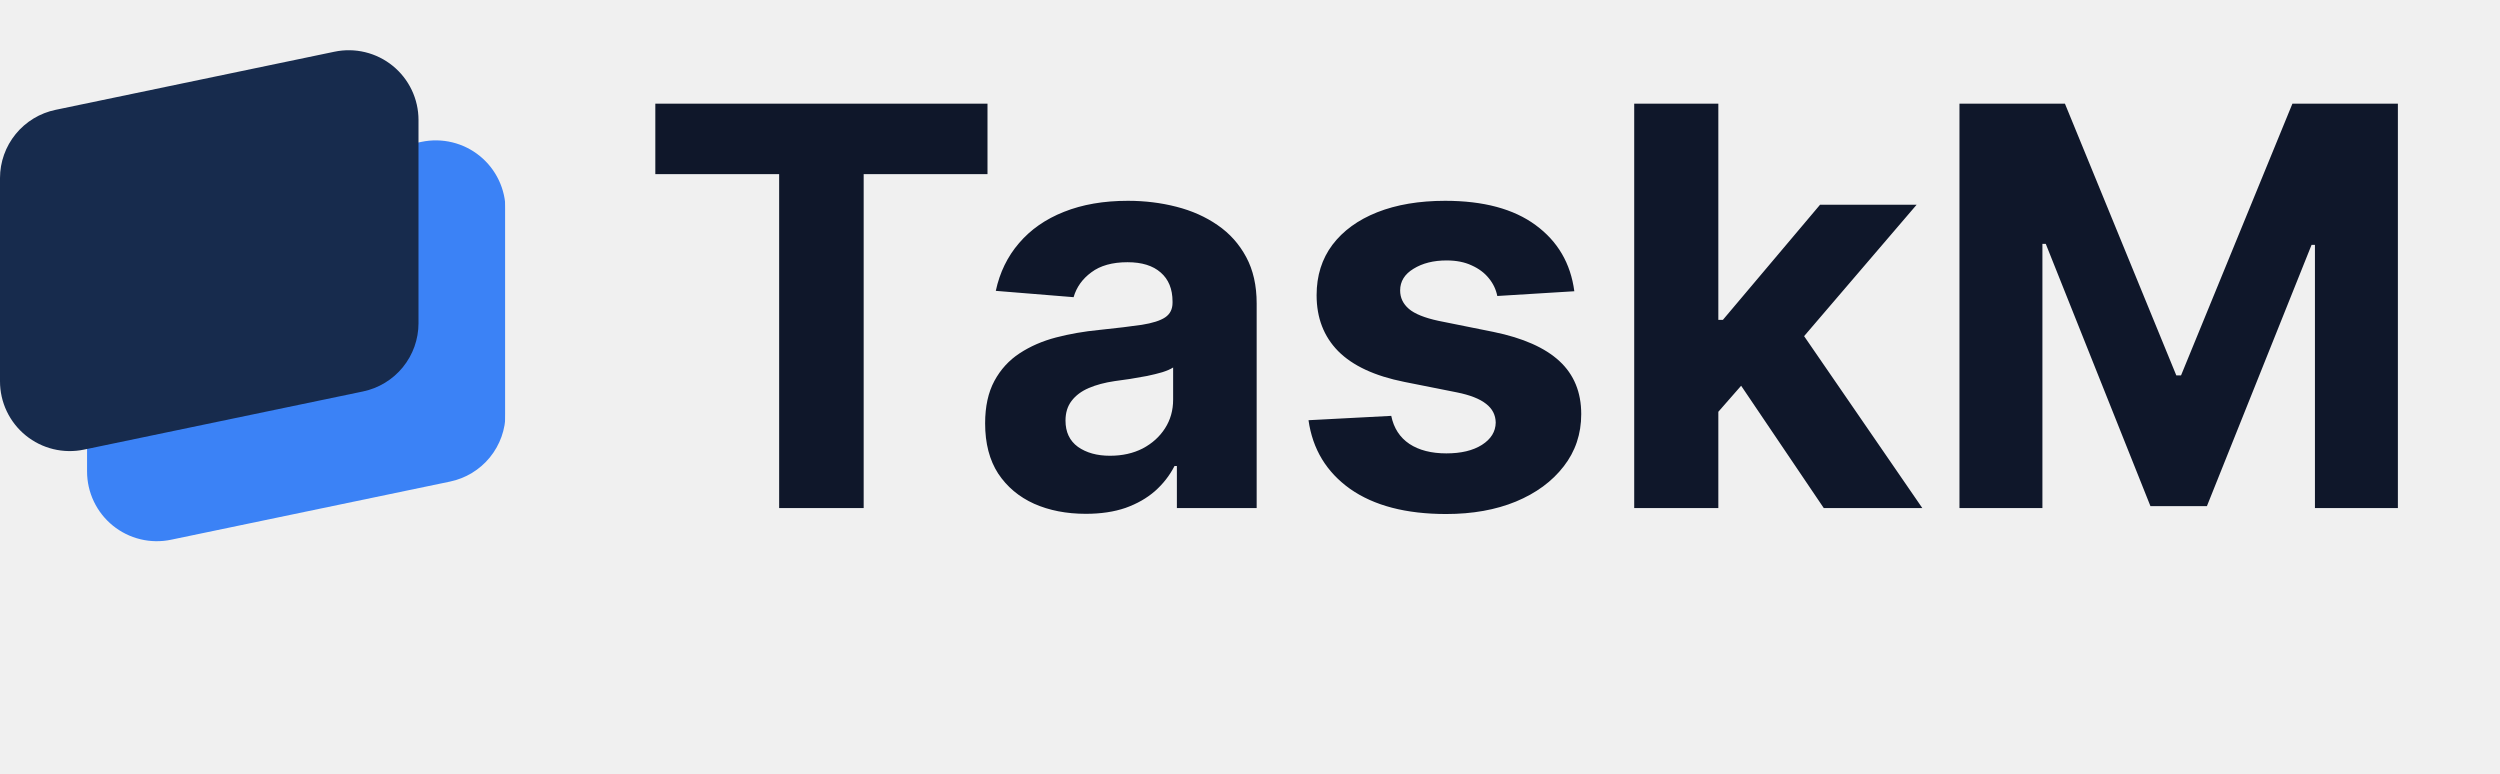
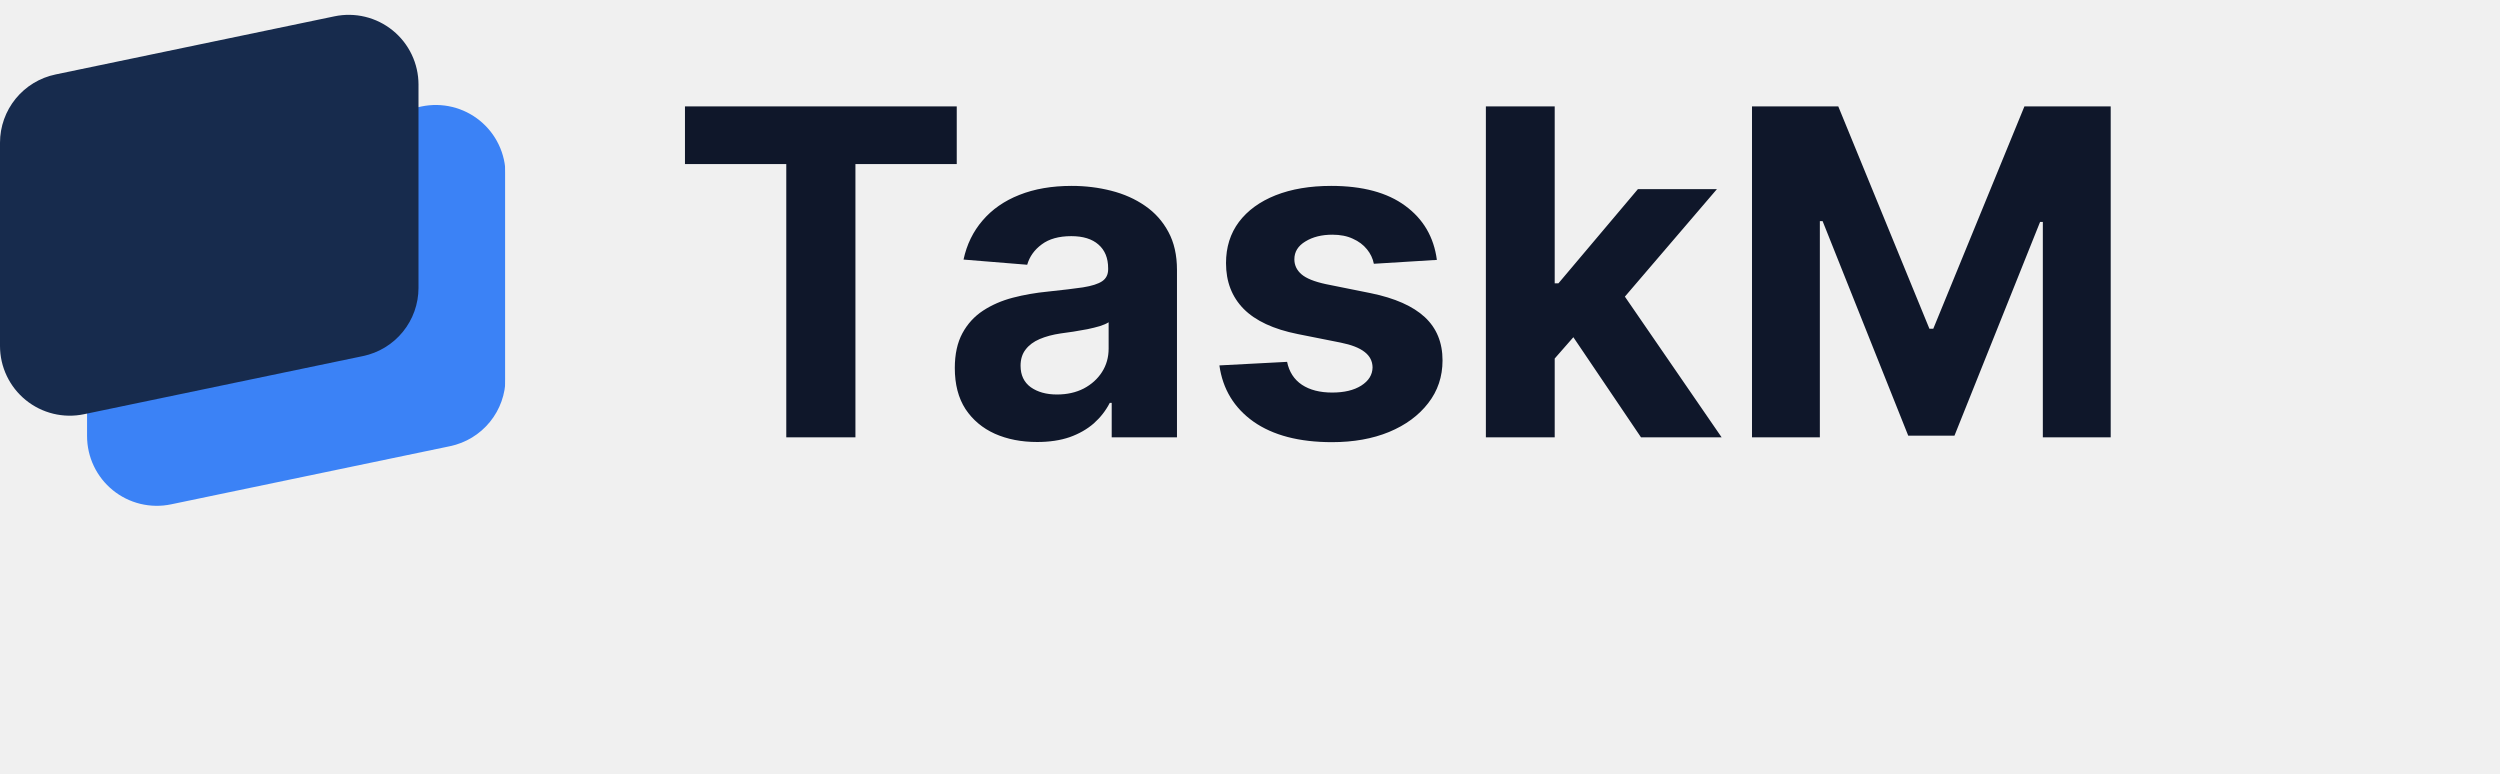
<svg xmlns="http://www.w3.org/2000/svg" width="989" height="306" viewBox="0 0 989 306" fill="none">
  <g clip-path="url(#clip0_11_60)">
-     <g clip-path="url(#clip1_11_60)">
-       <mask id="mask0_11_60" style="mask-type:luminance" maskUnits="userSpaceOnUse" x="0" y="17" width="200" height="200">
-         <path d="M200 17H0V217H200V17Z" fill="white" />
-       </mask>
-       <g mask="url(#mask0_11_60)">
-         <path d="M166.79 56.11L56.44 79.1C50.228 80.385 44.649 83.772 40.642 88.69C36.635 93.608 34.444 99.756 34.44 106.1V186.52C34.442 190.62 35.357 194.668 37.12 198.37C38.882 202.072 41.447 205.335 44.629 207.921C47.811 210.507 51.529 212.351 55.513 213.32C59.497 214.288 63.647 214.357 67.66 213.52L178 190.52C184.213 189.235 189.792 185.848 193.799 180.93C197.806 176.012 199.996 169.864 200 163.52V83.12C200 79.02 199.086 74.972 197.325 71.269C195.564 67.567 193 64.304 189.819 61.717C186.638 59.13 182.921 57.285 178.937 56.315C174.954 55.345 170.804 55.275 166.79 56.11Z" fill="#3B82F6" />
-         <path d="M132.3 20.46L22 43.45C15.788 44.735 10.208 48.122 6.201 53.04C2.194 57.958 0.004 64.106 0 70.45V150.87C0.002 154.969 0.917 159.016 2.679 162.717C4.44 166.418 7.005 169.68 10.185 172.266C13.366 174.852 17.083 176.697 21.065 177.666C25.048 178.635 29.197 178.705 33.21 177.87L143.56 154.87C149.772 153.585 155.352 150.198 159.359 145.28C163.366 140.362 165.556 134.214 165.56 127.87V47.47C165.561 43.365 164.647 39.311 162.882 35.605C161.118 31.898 158.549 28.632 155.363 26.044C152.176 23.456 148.452 21.612 144.462 20.646C140.473 19.68 136.317 19.616 132.3 20.46Z" fill="#172B4D" />
-       </g>
+     <mask id="mask0_11_60" style="mask-type:luminance" maskUnits="userSpaceOnUse" x="0" y="3" width="200" height="200">
+       <path d="M200 3H0V203H200V3Z" fill="white" />
+     </mask>
+     <g mask="url(#mask0_11_60)">
+       <path d="M166.79 42.11L56.44 65.1C50.228 66.385 44.649 69.772 40.642 74.69C36.635 79.608 34.444 85.756 34.44 92.1V172.52C34.442 176.62 35.357 180.668 37.12 184.37C38.882 188.072 41.447 191.335 44.629 193.921C47.811 196.507 51.529 198.351 55.513 199.32C59.497 200.288 63.647 200.357 67.66 199.52L178 176.52C184.213 175.235 189.792 171.848 193.799 166.93C197.806 162.012 199.996 155.864 200 149.52V69.12C200 65.02 199.086 60.972 197.325 57.27C195.564 53.567 193 50.304 189.819 47.717C186.638 45.13 182.921 43.285 178.937 42.315C174.954 41.345 170.804 41.275 166.79 42.11Z" fill="#3B82F6" />
+       <path d="M132.3 6.46L22 29.45C15.788 30.735 10.208 34.122 6.201 39.04C2.194 43.958 0.004 50.106 0 56.45V136.87C0.002 140.969 0.917 145.016 2.679 148.717C4.44 152.418 7.005 155.68 10.185 158.266C13.366 160.852 17.083 162.697 21.065 163.666C25.048 164.635 29.197 164.705 33.21 163.87L143.56 140.87C149.772 139.585 155.352 136.198 159.359 131.28C163.366 126.362 165.556 120.214 165.56 113.87V33.47C165.561 29.365 164.647 25.311 162.882 21.605C161.118 17.898 158.549 14.632 155.363 12.044C152.176 9.456 148.452 7.612 144.462 6.646C140.473 5.68 136.317 5.616 132.3 6.46Z" fill="#172B4D" />
    </g>
-     <path d="M259.246 68.891V41H390.652V68.891H341.668V201H308.23V68.891H259.246ZM429.559 203.266C421.902 203.266 415.079 201.938 409.09 199.281C403.1 196.573 398.361 192.589 394.871 187.328C391.434 182.016 389.715 175.401 389.715 167.484C389.715 160.818 390.939 155.219 393.387 150.687C395.835 146.156 399.168 142.51 403.387 139.75C407.605 136.99 412.397 134.906 417.762 133.5C423.178 132.094 428.855 131.104 434.793 130.531C441.772 129.802 447.397 129.125 451.668 128.5C455.939 127.823 459.038 126.833 460.965 125.531C462.892 124.229 463.855 122.302 463.855 119.75V119.281C463.855 114.333 462.293 110.505 459.168 107.797C456.095 105.089 451.72 103.734 446.043 103.734C440.053 103.734 435.288 105.062 431.746 107.719C428.204 110.323 425.861 113.604 424.715 117.562L393.934 115.062C395.496 107.771 398.569 101.469 403.152 96.156C407.736 90.792 413.647 86.677 420.887 83.812C428.178 80.896 436.616 79.438 446.199 79.438C452.866 79.438 459.246 80.219 465.34 81.781C471.486 83.344 476.928 85.766 481.668 89.047C486.46 92.328 490.236 96.547 492.996 101.703C495.757 106.807 497.137 112.927 497.137 120.062V201H465.574V184.359H464.637C462.71 188.109 460.132 191.417 456.902 194.281C453.673 197.094 449.793 199.307 445.262 200.922C440.73 202.484 435.496 203.266 429.559 203.266ZM439.09 180.297C443.986 180.297 448.309 179.333 452.059 177.406C455.809 175.427 458.751 172.771 460.887 169.438C463.022 166.104 464.09 162.328 464.09 158.109V145.375C463.048 146.052 461.616 146.677 459.793 147.25C458.022 147.771 456.017 148.266 453.777 148.734C451.538 149.151 449.298 149.542 447.059 149.906C444.819 150.219 442.788 150.505 440.965 150.766C437.059 151.339 433.647 152.25 430.73 153.5C427.814 154.75 425.548 156.443 423.934 158.578C422.319 160.661 421.512 163.266 421.512 166.391C421.512 170.922 423.152 174.385 426.434 176.781C429.767 179.125 433.986 180.297 439.09 180.297ZM622.801 115.219L592.332 117.094C591.811 114.49 590.691 112.146 588.973 110.062C587.254 107.927 584.988 106.234 582.176 104.984C579.415 103.682 576.108 103.031 572.254 103.031C567.098 103.031 562.749 104.125 559.207 106.312C555.665 108.448 553.895 111.312 553.895 114.906C553.895 117.771 555.04 120.193 557.332 122.172C559.624 124.151 563.556 125.74 569.129 126.937L590.848 131.312C602.514 133.708 611.212 137.562 616.941 142.875C622.671 148.187 625.535 155.167 625.535 163.812C625.535 171.677 623.217 178.578 618.582 184.516C613.999 190.453 607.697 195.089 599.676 198.422C591.707 201.703 582.514 203.344 572.098 203.344C556.212 203.344 543.556 200.036 534.129 193.422C524.754 186.755 519.259 177.693 517.645 166.234L550.379 164.516C551.368 169.359 553.764 173.057 557.566 175.609C561.368 178.109 566.238 179.359 572.176 179.359C578.009 179.359 582.697 178.24 586.238 176C589.832 173.708 591.655 170.766 591.707 167.172C591.655 164.151 590.379 161.677 587.879 159.75C585.379 157.771 581.525 156.26 576.316 155.219L555.535 151.078C543.816 148.734 535.092 144.672 529.363 138.891C523.686 133.109 520.848 125.74 520.848 116.781C520.848 109.073 522.931 102.432 527.098 96.859C531.316 91.287 537.228 86.99 544.832 83.969C552.488 80.948 561.447 79.438 571.707 79.438C586.863 79.438 598.79 82.641 607.488 89.047C616.238 95.453 621.342 104.177 622.801 115.219ZM676.648 166.469L676.727 126.547H681.57L720.008 81H758.211L706.57 141.313H698.68L676.648 166.469ZM646.492 201V41H679.773V201H646.492ZM721.492 201L686.18 148.734L708.367 125.219L760.477 201H721.492ZM775.164 41H816.883L860.945 148.5H862.82L906.883 41H948.602V201H915.789V96.859H914.461L873.055 200.219H850.711L809.305 96.469H807.977V201H775.164V41Z" fill="#0F172A" />
  </g>
+   <path d="M270.974 64.91V42.091H378.488V64.91H338.41V173H311.052V64.91H270.974ZM410.321 174.854C404.056 174.854 398.474 173.767 393.574 171.594C388.673 169.378 384.795 166.118 381.94 161.814C379.127 157.467 377.721 152.055 377.721 145.578C377.721 140.124 378.723 135.543 380.725 131.835C382.728 128.128 385.456 125.145 388.907 122.886C392.359 120.628 396.279 118.923 400.669 117.773C405.1 116.622 409.745 115.812 414.603 115.344C420.314 114.747 424.916 114.193 428.41 113.682C431.904 113.128 434.44 112.318 436.017 111.253C437.593 110.187 438.382 108.611 438.382 106.523V106.139C438.382 102.091 437.103 98.959 434.547 96.743C432.032 94.527 428.453 93.419 423.808 93.419C418.907 93.419 415.008 94.506 412.11 96.679C409.213 98.81 407.295 101.494 406.358 104.733L381.173 102.688C382.451 96.722 384.966 91.565 388.716 87.219C392.466 82.829 397.302 79.463 403.225 77.119C409.191 74.733 416.095 73.54 423.936 73.54C429.39 73.54 434.61 74.179 439.596 75.457C444.625 76.736 449.078 78.717 452.956 81.402C456.876 84.087 459.966 87.538 462.224 91.757C464.483 95.933 465.612 100.94 465.612 106.778V173H439.788V159.385H439.021C437.444 162.453 435.335 165.159 432.693 167.503C430.051 169.804 426.876 171.615 423.169 172.936C419.461 174.214 415.179 174.854 410.321 174.854ZM418.119 156.061C422.125 156.061 425.662 155.273 428.73 153.696C431.798 152.077 434.206 149.903 435.953 147.176C437.7 144.449 438.574 141.359 438.574 137.908V127.489C437.721 128.043 436.549 128.554 435.058 129.023C433.609 129.449 431.968 129.854 430.136 130.237C428.304 130.578 426.471 130.898 424.639 131.196C422.806 131.452 421.145 131.686 419.653 131.899C416.457 132.368 413.666 133.114 411.279 134.136C408.893 135.159 407.039 136.544 405.718 138.291C404.397 139.996 403.737 142.126 403.737 144.683C403.737 148.391 405.079 151.224 407.764 153.185C410.491 155.102 413.943 156.061 418.119 156.061ZM568.428 102.815L543.499 104.349C543.073 102.219 542.157 100.301 540.75 98.597C539.344 96.849 537.49 95.465 535.189 94.442C532.931 93.376 530.225 92.844 527.071 92.844C522.853 92.844 519.294 93.739 516.397 95.528C513.499 97.276 512.05 99.619 512.05 102.56C512.05 104.903 512.988 106.885 514.863 108.504C516.738 110.124 519.955 111.423 524.515 112.403L542.284 115.983C551.83 117.943 558.946 121.097 563.634 125.443C568.321 129.79 570.665 135.5 570.665 142.574C570.665 149.009 568.769 154.655 564.976 159.513C561.226 164.371 556.07 168.163 549.507 170.891C542.988 173.575 535.466 174.918 526.944 174.918C513.946 174.918 503.591 172.212 495.878 166.8C488.208 161.345 483.712 153.93 482.391 144.555L509.174 143.149C509.983 147.112 511.944 150.138 515.054 152.226C518.165 154.271 522.15 155.294 527.007 155.294C531.78 155.294 535.615 154.378 538.513 152.545C541.453 150.67 542.945 148.263 542.988 145.322C542.945 142.851 541.901 140.827 539.855 139.25C537.81 137.631 534.657 136.395 530.395 135.543L513.392 132.155C503.804 130.237 496.667 126.913 491.979 122.183C487.334 117.453 485.012 111.423 485.012 104.094C485.012 97.787 486.716 92.354 490.125 87.794C493.577 83.234 498.414 79.719 504.635 77.247C510.9 74.776 518.229 73.54 526.624 73.54C539.025 73.54 548.783 76.16 555.9 81.402C563.059 86.644 567.235 93.781 568.428 102.815ZM612.485 144.747L612.549 112.084H616.512L647.961 74.818H679.218L636.967 124.165H630.511L612.485 144.747ZM587.812 173V42.091H615.042V173H587.812ZM649.175 173L620.283 130.237L638.437 110.997L681.072 173H649.175ZM693.089 42.091H727.222L763.273 130.045H764.808L800.859 42.091H834.992V173H808.146V87.794H807.059L773.181 172.361H754.9L721.022 87.474H719.935V173H693.089V42.091Z" fill="#0F172A" />
  <defs>
    <clipPath id="clip0_11_60">
-       <rect width="989" height="306" fill="white" />
-     </clipPath>
-     <clipPath id="clip1_11_60">
-       <rect width="200" height="200" fill="white" transform="translate(0 17)" />
+       <rect width="200" height="200" fill="white" transform="translate(0 3)" />
    </clipPath>
  </defs>
</svg>
